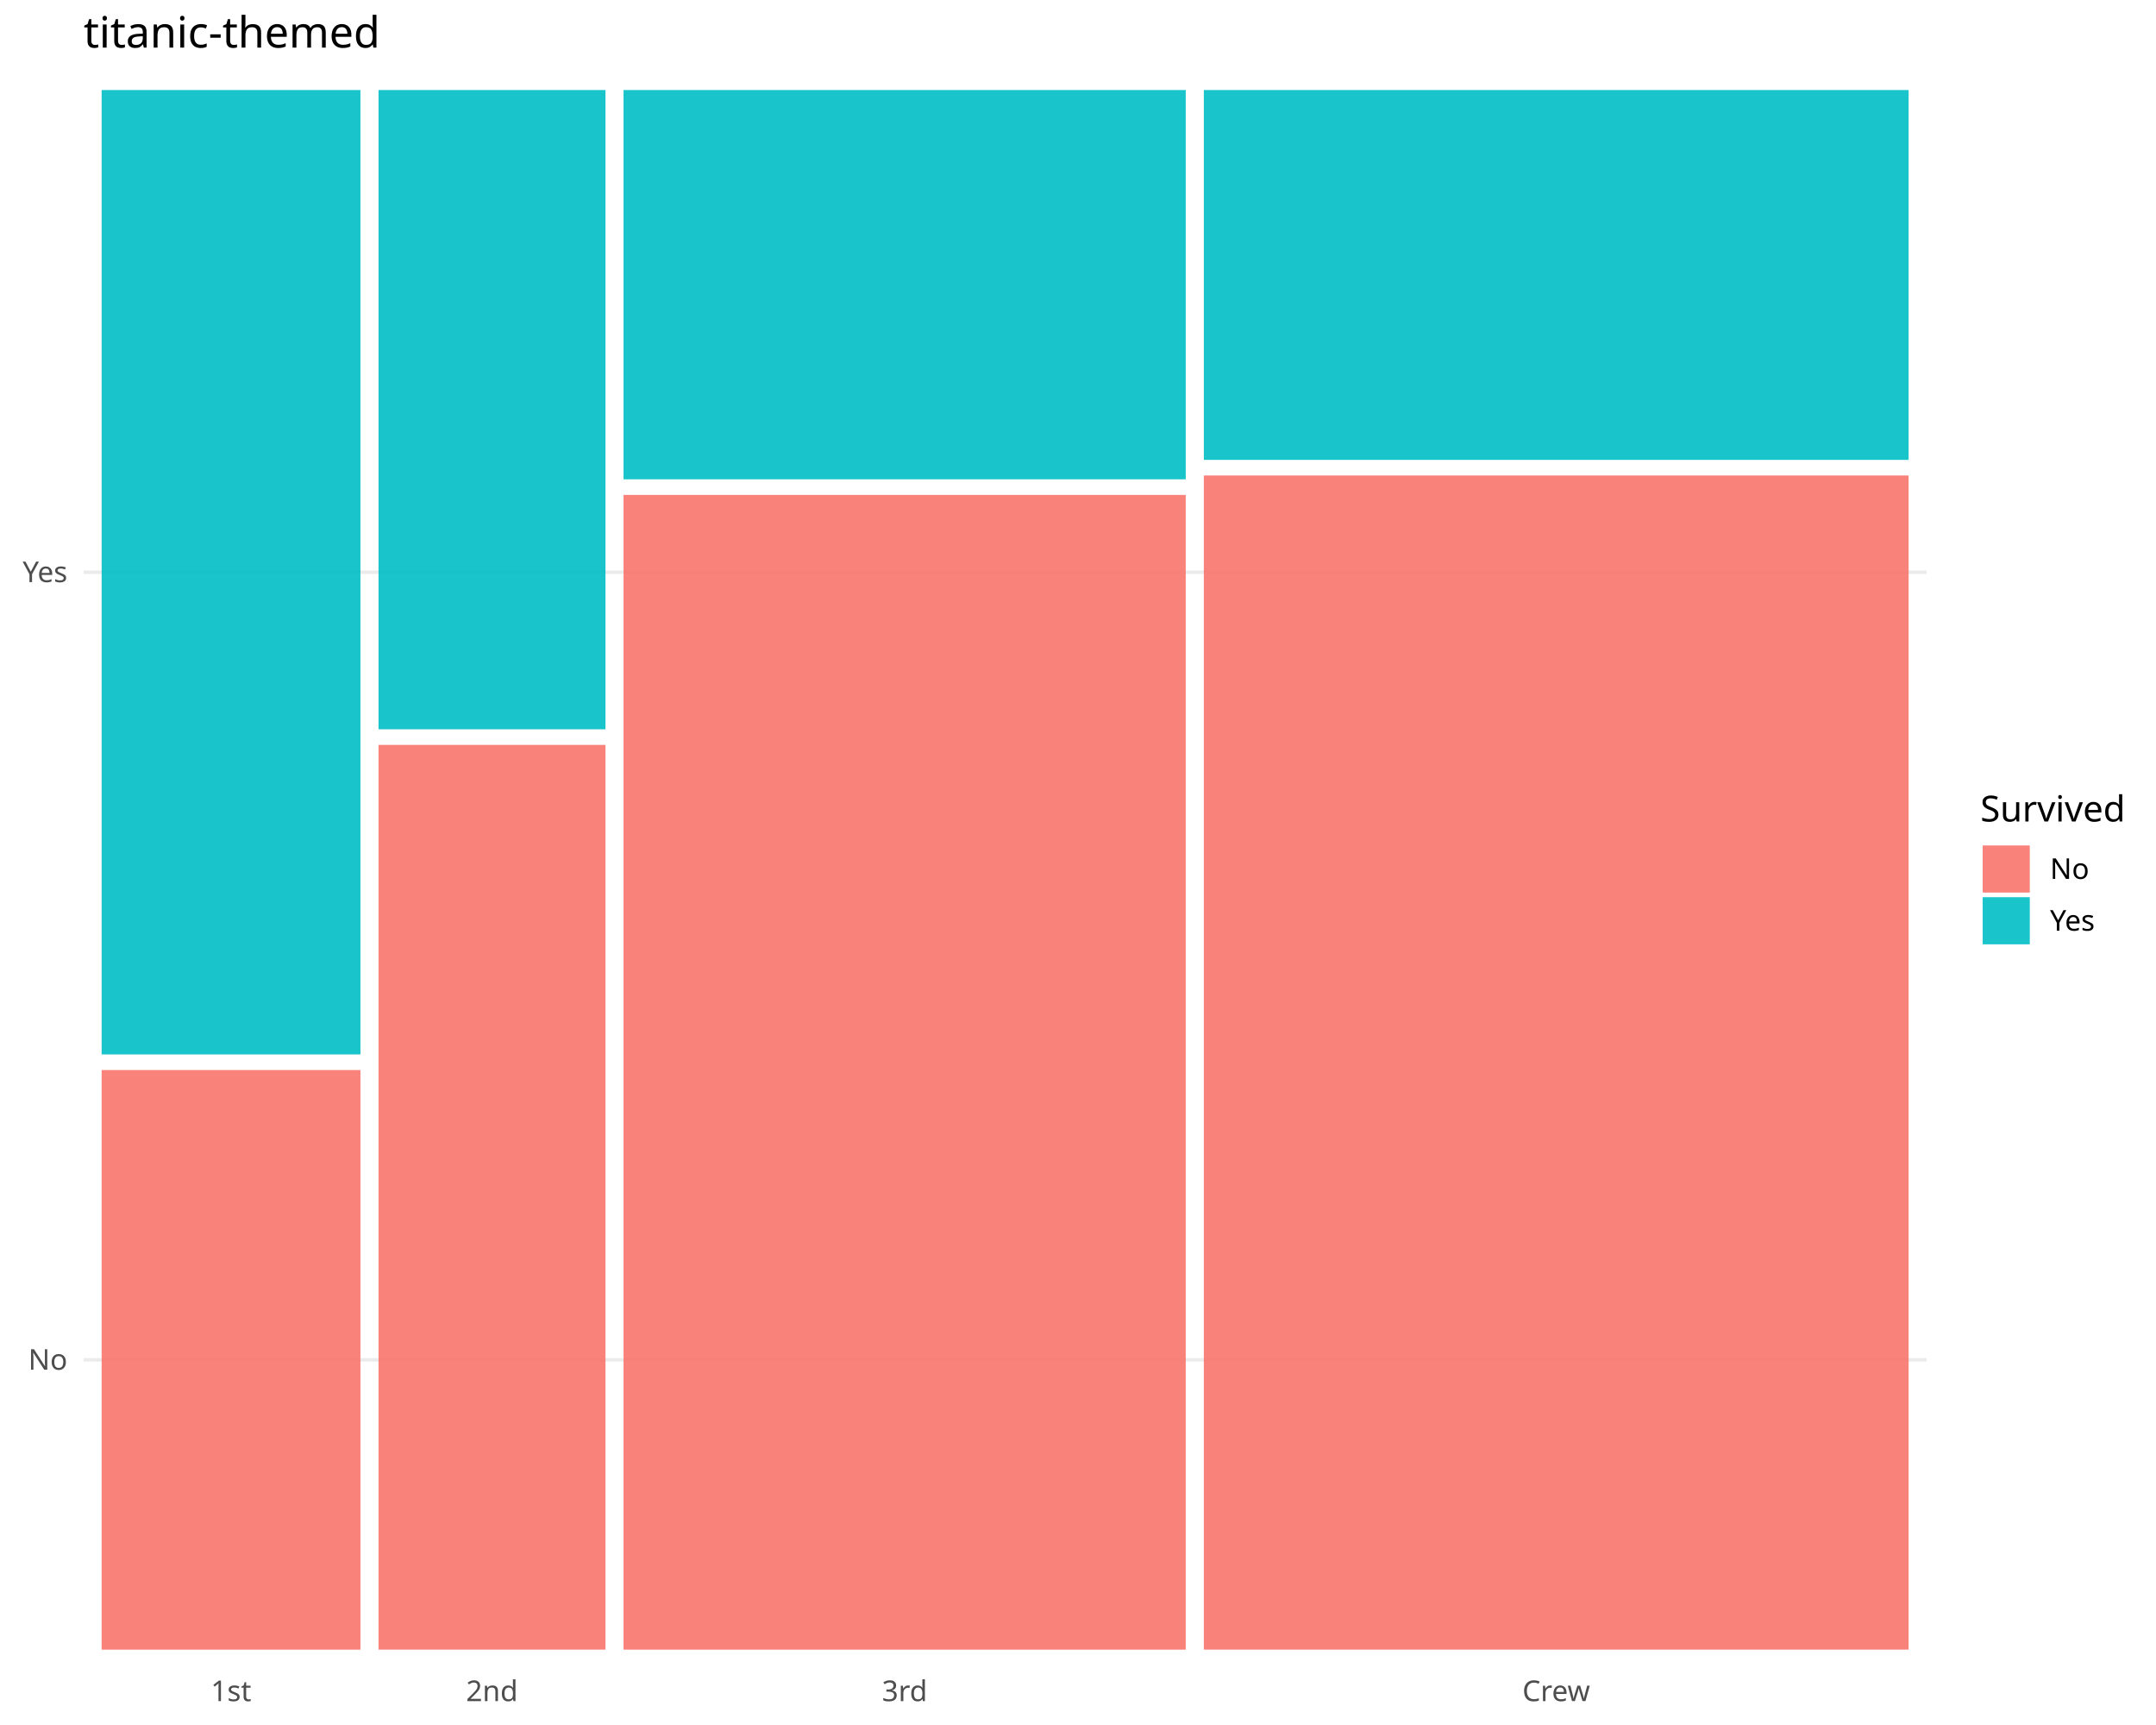
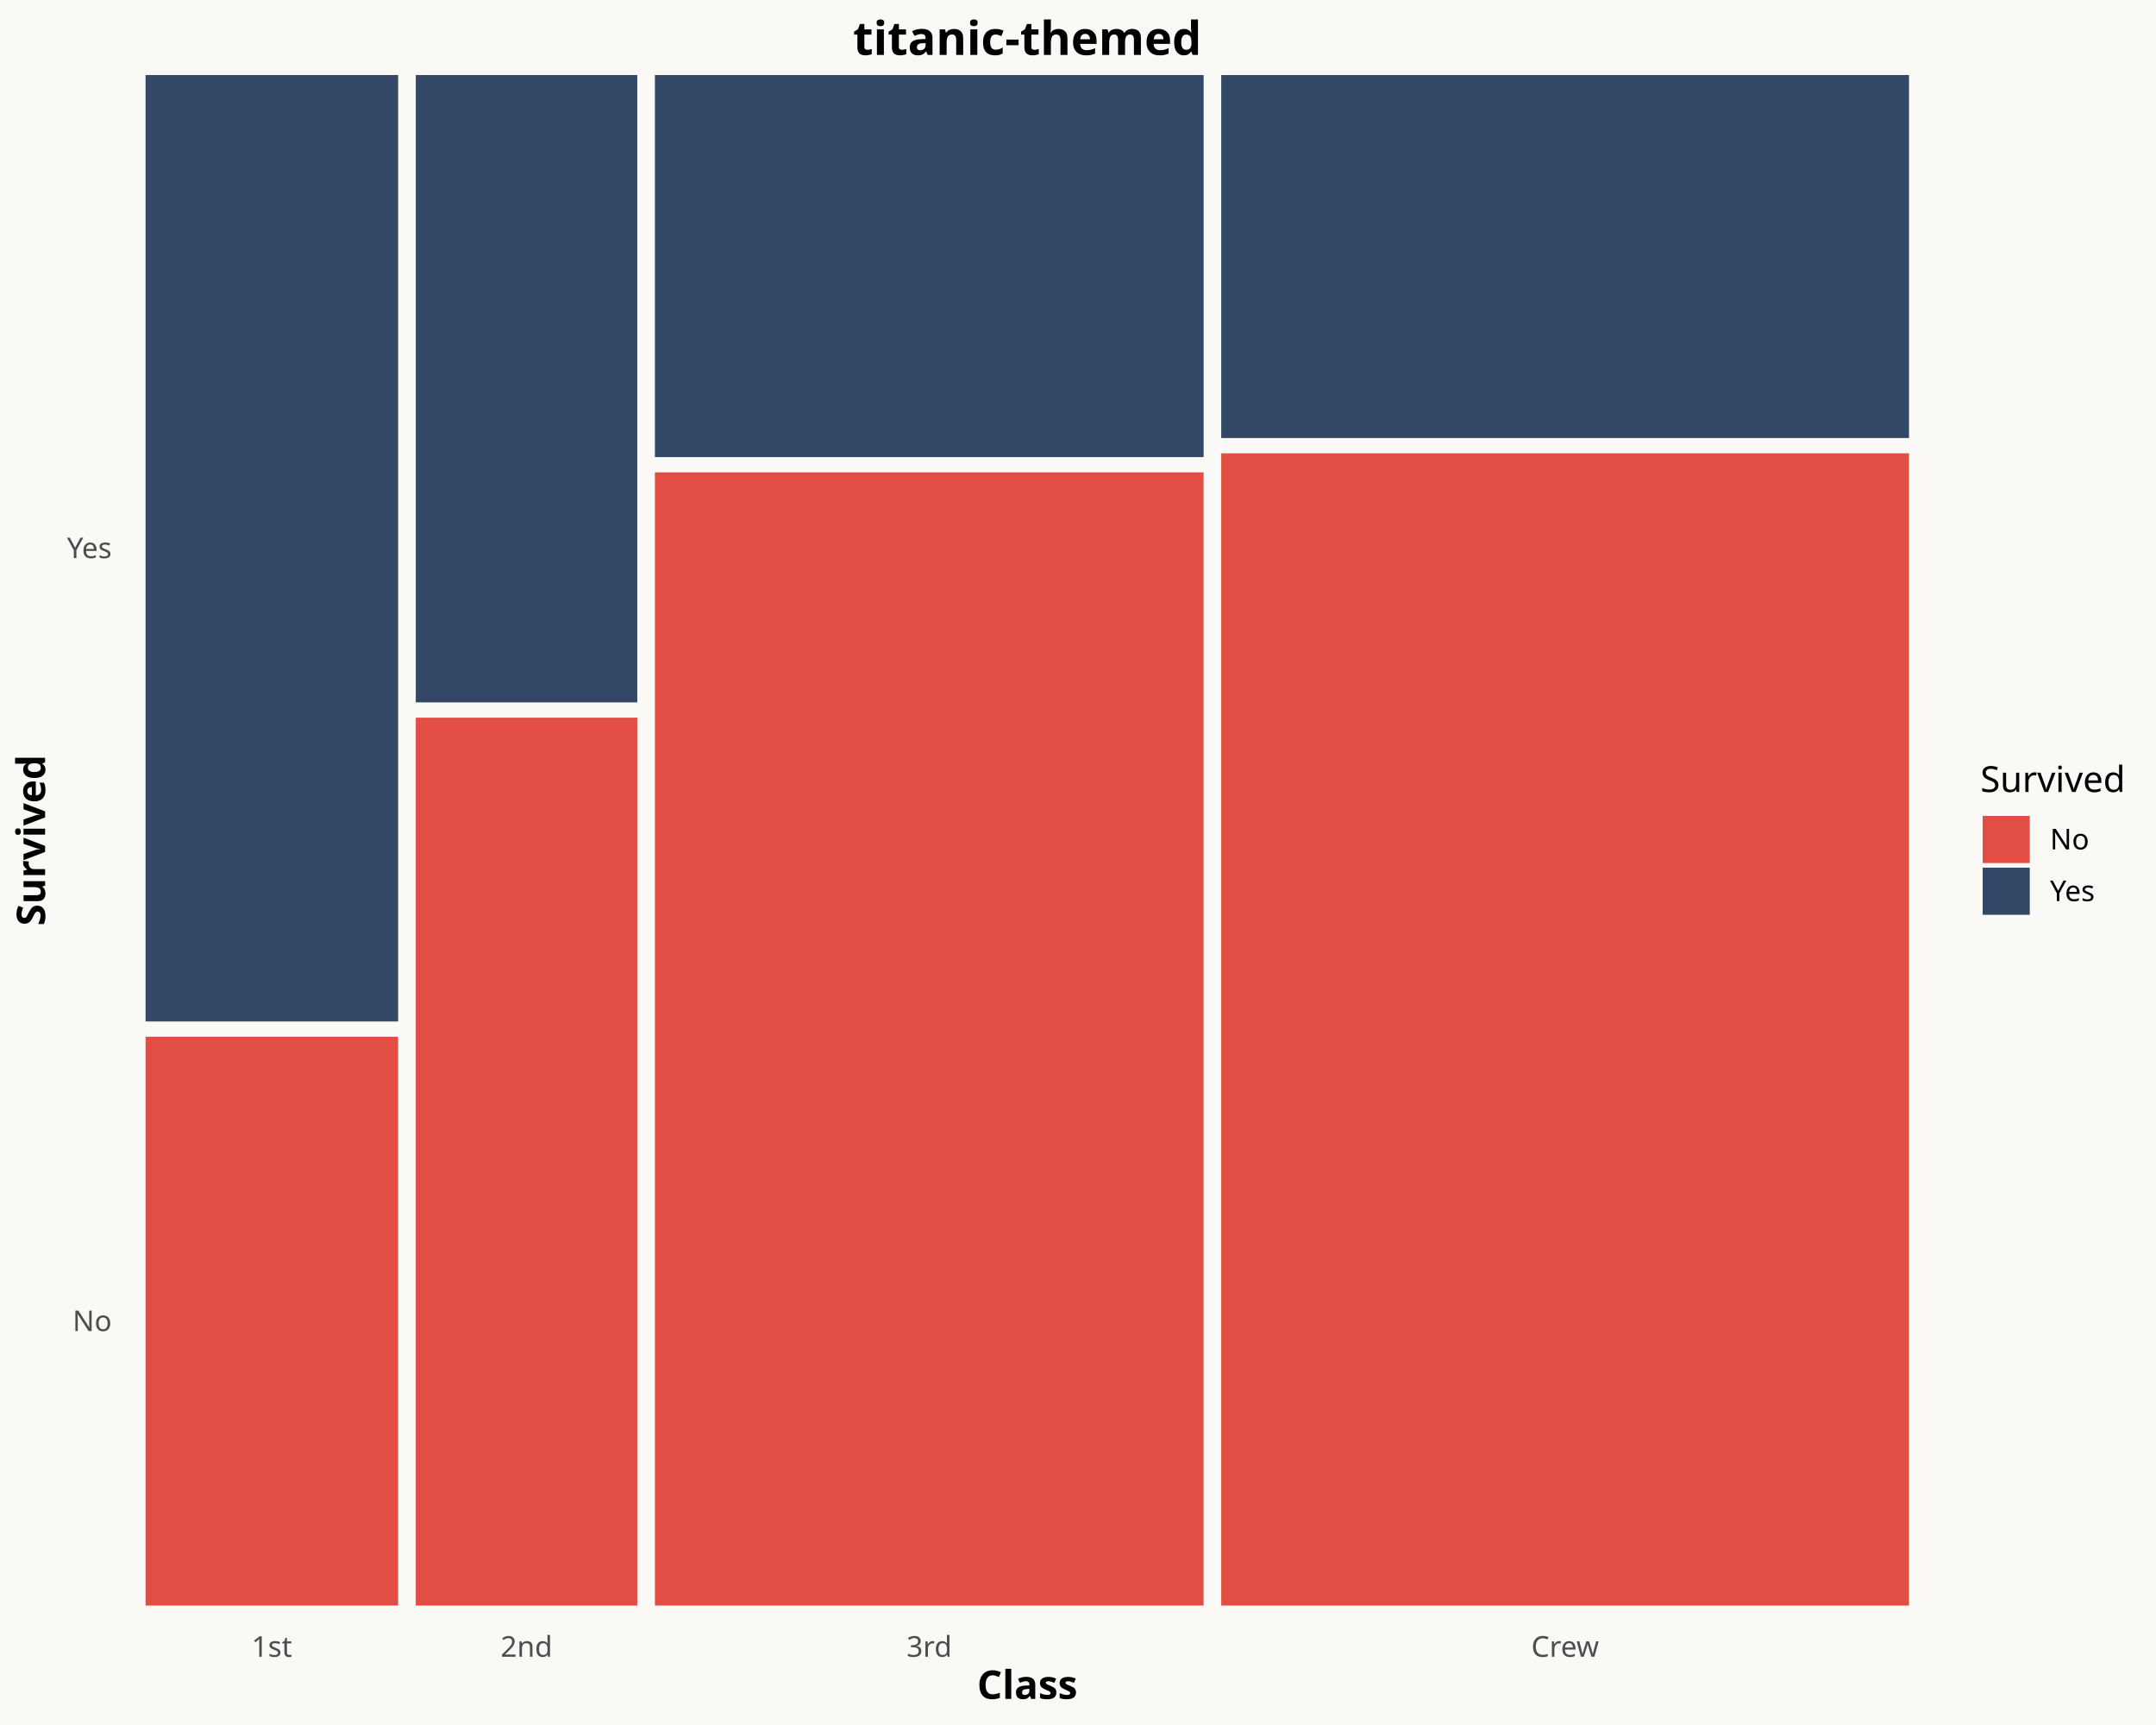
<svg xmlns="http://www.w3.org/2000/svg" class="svglite" data-engine-version="2.0" width="720.00pt" height="576.00pt" viewBox="0 0 720.00 576.00">
  <defs>
    <style type="text/css">
    .svglite line, .svglite polyline, .svglite polygon, .svglite path, .svglite rect, .svglite circle {
      fill: none;
      stroke: #000000;
      stroke-linecap: round;
      stroke-linejoin: round;
      stroke-miterlimit: 10.00;
    }
  </style>
  </defs>
  <rect width="100%" height="100%" style="stroke: none; fill: #FFFFFF;" />
  <defs>
    <clipPath id="cpMC4wMHw3MjAuMDB8MC4wMHw1NzYuMDA=">
      <rect x="0.00" y="0.00" width="720.00" height="576.00" />
    </clipPath>
  </defs>
  <g clip-path="url(#cpMC4wMHw3MjAuMDB8MC4wMHw1NzYuMDA=)">
-     <rect x="0.00" y="0.00" width="720.00" height="576.00" style="stroke-width: 1.16; stroke: none; fill: #FFFFFF;" />
+     <rect x="0.00" y="0.00" width="720.00" height="576.00" style="stroke-width: 1.16; stroke: none; fill: #FAF9F6;" />
  </g>
  <defs>
-     <clipPath id="cpMjcuOTF8NjQzLjQxfDI0Ljg1fDU1Ni4wNA==">
-       <rect x="27.91" y="24.85" width="615.51" height="531.19" />
+     <clipPath id="cpNDIuNzJ8NjQzLjQxfDE5Ljk1fDU0MS4yMw==">
+       <rect x="42.72" y="19.95" width="600.69" height="521.28" />
    </clipPath>
  </defs>
-   <g clip-path="url(#cpMjcuOTF8NjQzLjQxfDI0Ljg1fDU1Ni4wNA==)">
-     <polyline points="27.91,454.07 643.41,454.07 " style="stroke-width: 1.16; stroke: #EBEBEB; stroke-linecap: butt;" />
-     <polyline points="27.91,191.08 643.41,191.08 " style="stroke-width: 1.16; stroke: #EBEBEB; stroke-linecap: butt;" />
-     <rect x="33.94" y="357.30" width="86.43" height="193.54" style="stroke-width: 1.16; stroke: none; stroke-linecap: butt; stroke-linejoin: miter; fill: #F8766D; fill-opacity: 0.90;" />
-     <rect x="33.94" y="30.06" width="86.43" height="322.03" style="stroke-width: 1.16; stroke: none; stroke-linecap: butt; stroke-linejoin: miter; fill: #00BFC4; fill-opacity: 0.90;" />
-     <rect x="126.41" y="248.73" width="75.79" height="302.10" style="stroke-width: 1.16; stroke: none; stroke-linecap: butt; stroke-linejoin: miter; fill: #F8766D; fill-opacity: 0.90;" />
-     <rect x="126.41" y="30.06" width="75.79" height="213.46" style="stroke-width: 1.16; stroke: none; stroke-linecap: butt; stroke-linejoin: miter; fill: #00BFC4; fill-opacity: 0.90;" />
-     <rect x="208.23" y="165.26" width="187.75" height="385.58" style="stroke-width: 1.16; stroke: none; stroke-linecap: butt; stroke-linejoin: miter; fill: #F8766D; fill-opacity: 0.90;" />
-     <rect x="208.23" y="30.06" width="187.75" height="129.99" style="stroke-width: 1.16; stroke: none; stroke-linecap: butt; stroke-linejoin: miter; fill: #00BFC4; fill-opacity: 0.90;" />
-     <rect x="402.02" y="158.77" width="235.36" height="392.06" style="stroke-width: 1.16; stroke: none; stroke-linecap: butt; stroke-linejoin: miter; fill: #F8766D; fill-opacity: 0.90;" />
-     <rect x="402.02" y="30.06" width="235.36" height="123.50" style="stroke-width: 1.16; stroke: none; stroke-linecap: butt; stroke-linejoin: miter; fill: #00BFC4; fill-opacity: 0.90;" />
+   <g clip-path="url(#cpNDIuNzJ8NjQzLjQxfDE5Ljk1fDU0MS4yMw==)">
+     <rect x="42.72" y="19.95" width="600.69" height="521.28" style="stroke-width: 1.16; stroke: none; fill: #FAF9F6;" />
+     <rect x="48.61" y="346.19" width="84.35" height="189.92" style="stroke-width: 1.16; stroke: none; stroke-linecap: butt; stroke-linejoin: miter; fill: #E03C31; fill-opacity: 0.90;" />
+     <rect x="48.61" y="25.06" width="84.35" height="316.02" style="stroke-width: 1.16; stroke: none; stroke-linecap: butt; stroke-linejoin: miter; fill: #1D3557; fill-opacity: 0.90;" />
+     <rect x="138.85" y="239.65" width="73.97" height="296.47" style="stroke-width: 1.16; stroke: none; stroke-linecap: butt; stroke-linejoin: miter; fill: #E03C31; fill-opacity: 0.90;" />
+     <rect x="138.85" y="25.06" width="73.97" height="209.48" style="stroke-width: 1.16; stroke: none; stroke-linecap: butt; stroke-linejoin: miter; fill: #1D3557; fill-opacity: 0.90;" />
+     <rect x="218.71" y="157.73" width="183.24" height="378.38" style="stroke-width: 1.16; stroke: none; stroke-linecap: butt; stroke-linejoin: miter; fill: #E03C31; fill-opacity: 0.90;" />
+     <rect x="218.71" y="25.06" width="183.24" height="127.56" style="stroke-width: 1.16; stroke: none; stroke-linecap: butt; stroke-linejoin: miter; fill: #1D3557; fill-opacity: 0.90;" />
+     <rect x="407.83" y="151.37" width="229.69" height="384.75" style="stroke-width: 1.16; stroke: none; stroke-linecap: butt; stroke-linejoin: miter; fill: #E03C31; fill-opacity: 0.90;" />
+     <rect x="407.83" y="25.06" width="229.69" height="121.20" style="stroke-width: 1.16; stroke: none; stroke-linecap: butt; stroke-linejoin: miter; fill: #1D3557; fill-opacity: 0.90;" />
  </g>
  <g clip-path="url(#cpMC4wMHw3MjAuMDB8MC4wMHw1NzYuMDA=)">
-     <text x="22.53" y="457.37" text-anchor="end" style="font-size: 9.60px; fill: #4D4D4D; font-family: sans;" textLength="12.27px" lengthAdjust="spacingAndGlyphs">No</text>
-     <text x="22.53" y="194.38" text-anchor="end" style="font-size: 9.60px; fill: #4D4D4D; font-family: sans;" textLength="16.55px" lengthAdjust="spacingAndGlyphs">Yes</text>
-     <text x="77.16" y="568.03" text-anchor="middle" style="font-size: 9.60px; fill: #4D4D4D; font-family: sans;" textLength="12.81px" lengthAdjust="spacingAndGlyphs">1st</text>
-     <text x="164.30" y="568.03" text-anchor="middle" style="font-size: 9.60px; fill: #4D4D4D; font-family: sans;" textLength="16.02px" lengthAdjust="spacingAndGlyphs">2nd</text>
-     <text x="302.11" y="568.03" text-anchor="middle" style="font-size: 9.60px; fill: #4D4D4D; font-family: sans;" textLength="13.88px" lengthAdjust="spacingAndGlyphs">3rd</text>
-     <text x="519.70" y="568.03" text-anchor="middle" style="font-size: 9.60px; fill: #4D4D4D; font-family: sans;" textLength="22.41px" lengthAdjust="spacingAndGlyphs">Crew</text>
-     <text x="661.35" y="274.31" style="font-size: 12.00px; font-family: sans;" textLength="46.70px" lengthAdjust="spacingAndGlyphs">Survived</text>
-     <rect x="662.12" y="282.31" width="15.73" height="15.73" style="stroke-width: 1.16; stroke: none; stroke-linecap: butt; stroke-linejoin: miter; fill: #F8766D; fill-opacity: 0.90;" />
-     <rect x="662.12" y="299.59" width="15.73" height="15.73" style="stroke-width: 1.16; stroke: none; stroke-linecap: butt; stroke-linejoin: miter; fill: #00BFC4; fill-opacity: 0.90;" />
-     <text x="684.60" y="293.48" style="font-size: 9.60px; font-family: sans;" textLength="12.27px" lengthAdjust="spacingAndGlyphs">No</text>
-     <text x="684.60" y="310.76" style="font-size: 9.60px; font-family: sans;" textLength="16.55px" lengthAdjust="spacingAndGlyphs">Yes</text>
-     <text x="27.91" y="15.89" style="font-size: 14.40px; font-family: sans;" textLength="90.45px" lengthAdjust="spacingAndGlyphs">titanic-themed</text>
+     <text x="37.34" y="444.46" text-anchor="end" style="font-size: 9.60px; fill: #4D4D4D; font-family: sans;" textLength="12.27px" lengthAdjust="spacingAndGlyphs">No</text>
+     <text x="37.34" y="186.38" text-anchor="end" style="font-size: 9.60px; fill: #4D4D4D; font-family: sans;" textLength="16.55px" lengthAdjust="spacingAndGlyphs">Yes</text>
+     <text x="90.78" y="553.22" text-anchor="middle" style="font-size: 9.60px; fill: #4D4D4D; font-family: sans;" textLength="12.81px" lengthAdjust="spacingAndGlyphs">1st</text>
+     <text x="175.83" y="553.22" text-anchor="middle" style="font-size: 9.60px; fill: #4D4D4D; font-family: sans;" textLength="16.02px" lengthAdjust="spacingAndGlyphs">2nd</text>
+     <text x="310.32" y="553.22" text-anchor="middle" style="font-size: 9.60px; fill: #4D4D4D; font-family: sans;" textLength="13.88px" lengthAdjust="spacingAndGlyphs">3rd</text>
+     <text x="522.68" y="553.22" text-anchor="middle" style="font-size: 9.60px; fill: #4D4D4D; font-family: sans;" textLength="22.41px" lengthAdjust="spacingAndGlyphs">Crew</text>
+     <text x="343.07" y="567.28" text-anchor="middle" style="font-size: 13.20px; font-weight: bold; font-family: sans;" textLength="33.02px" lengthAdjust="spacingAndGlyphs">Class</text>
+     <text transform="translate(15.06,280.59) rotate(-90)" text-anchor="middle" style="font-size: 13.20px; font-weight: bold; font-family: sans;" textLength="51.37px" lengthAdjust="spacingAndGlyphs">Survived</text>
+     <text x="661.35" y="264.45" style="font-size: 12.00px; font-family: sans;" textLength="46.70px" lengthAdjust="spacingAndGlyphs">Survived</text>
+     <rect x="662.12" y="272.45" width="15.73" height="15.73" style="stroke-width: 1.16; stroke: none; stroke-linecap: butt; stroke-linejoin: miter; fill: #E03C31; fill-opacity: 0.90;" />
+     <rect x="662.12" y="289.73" width="15.73" height="15.73" style="stroke-width: 1.16; stroke: none; stroke-linecap: butt; stroke-linejoin: miter; fill: #1D3557; fill-opacity: 0.90;" />
+     <text x="684.60" y="283.62" style="font-size: 9.60px; font-family: sans;" textLength="12.27px" lengthAdjust="spacingAndGlyphs">No</text>
+     <text x="684.60" y="300.90" style="font-size: 9.60px; font-family: sans;" textLength="16.55px" lengthAdjust="spacingAndGlyphs">Yes</text>
+     <text x="343.07" y="18.33" text-anchor="middle" style="font-size: 15.60px; font-weight: bold; font-family: sans;" textLength="97.99px" lengthAdjust="spacingAndGlyphs">titanic-themed</text>
  </g>
</svg>
